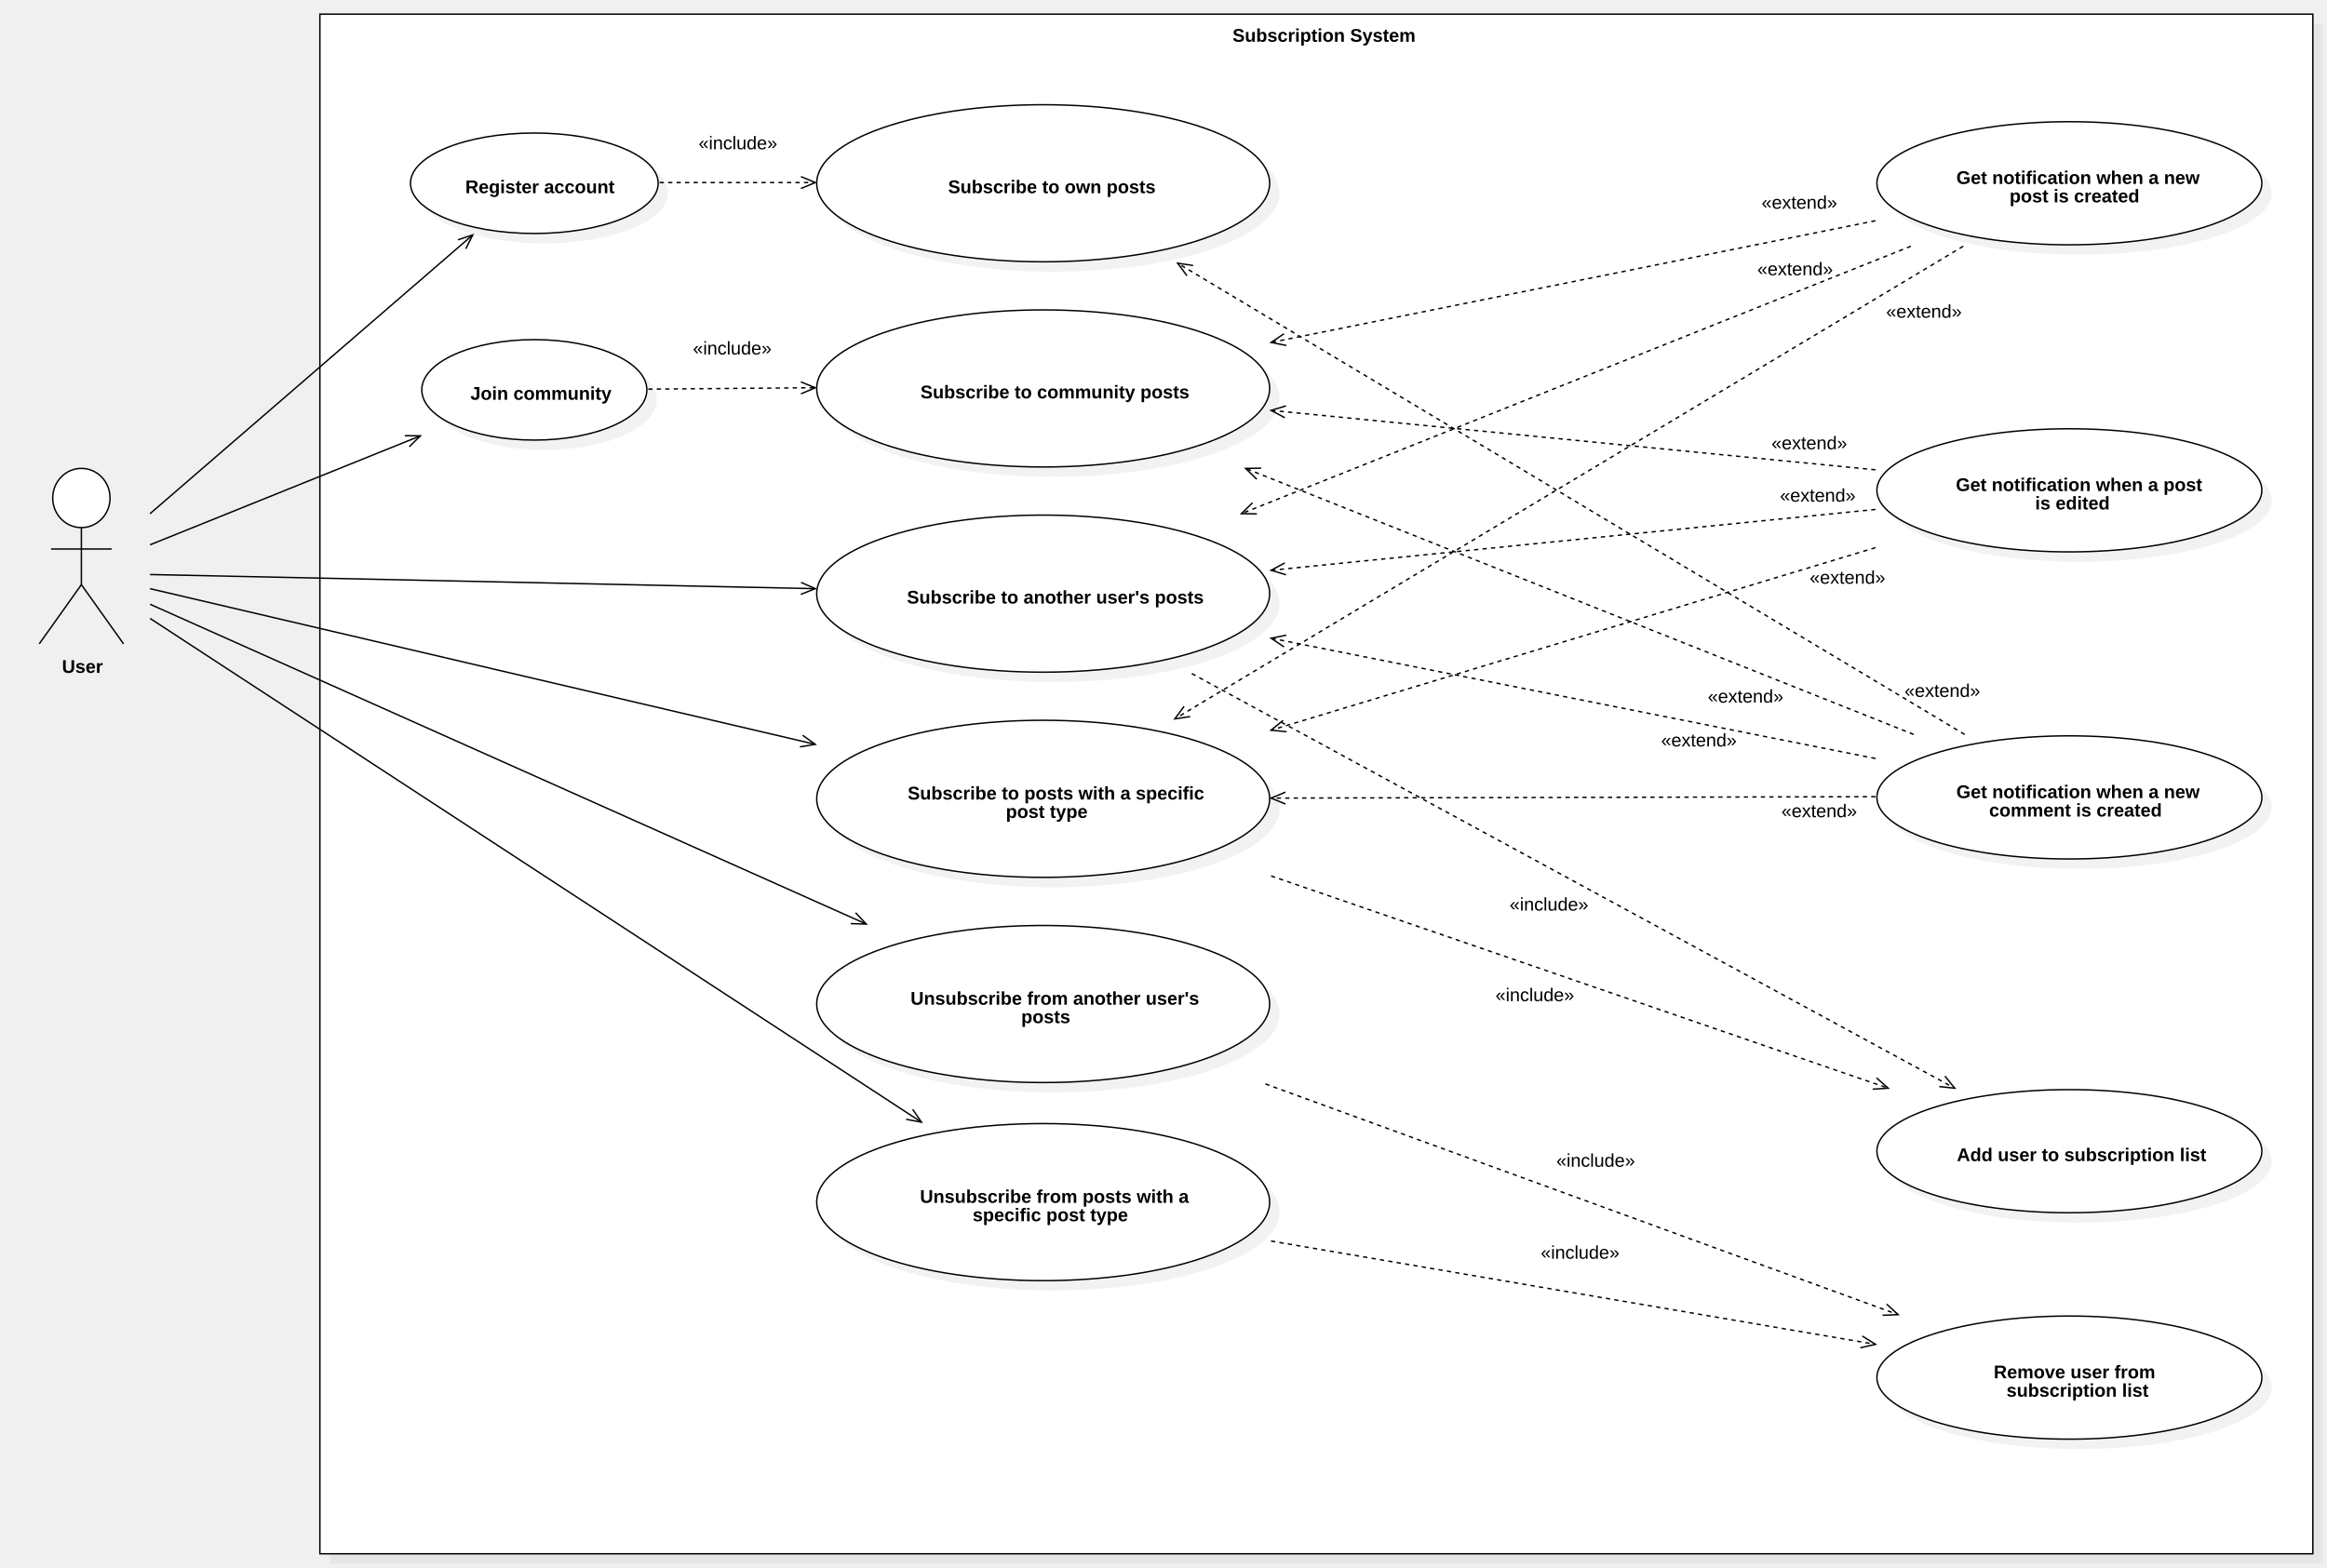
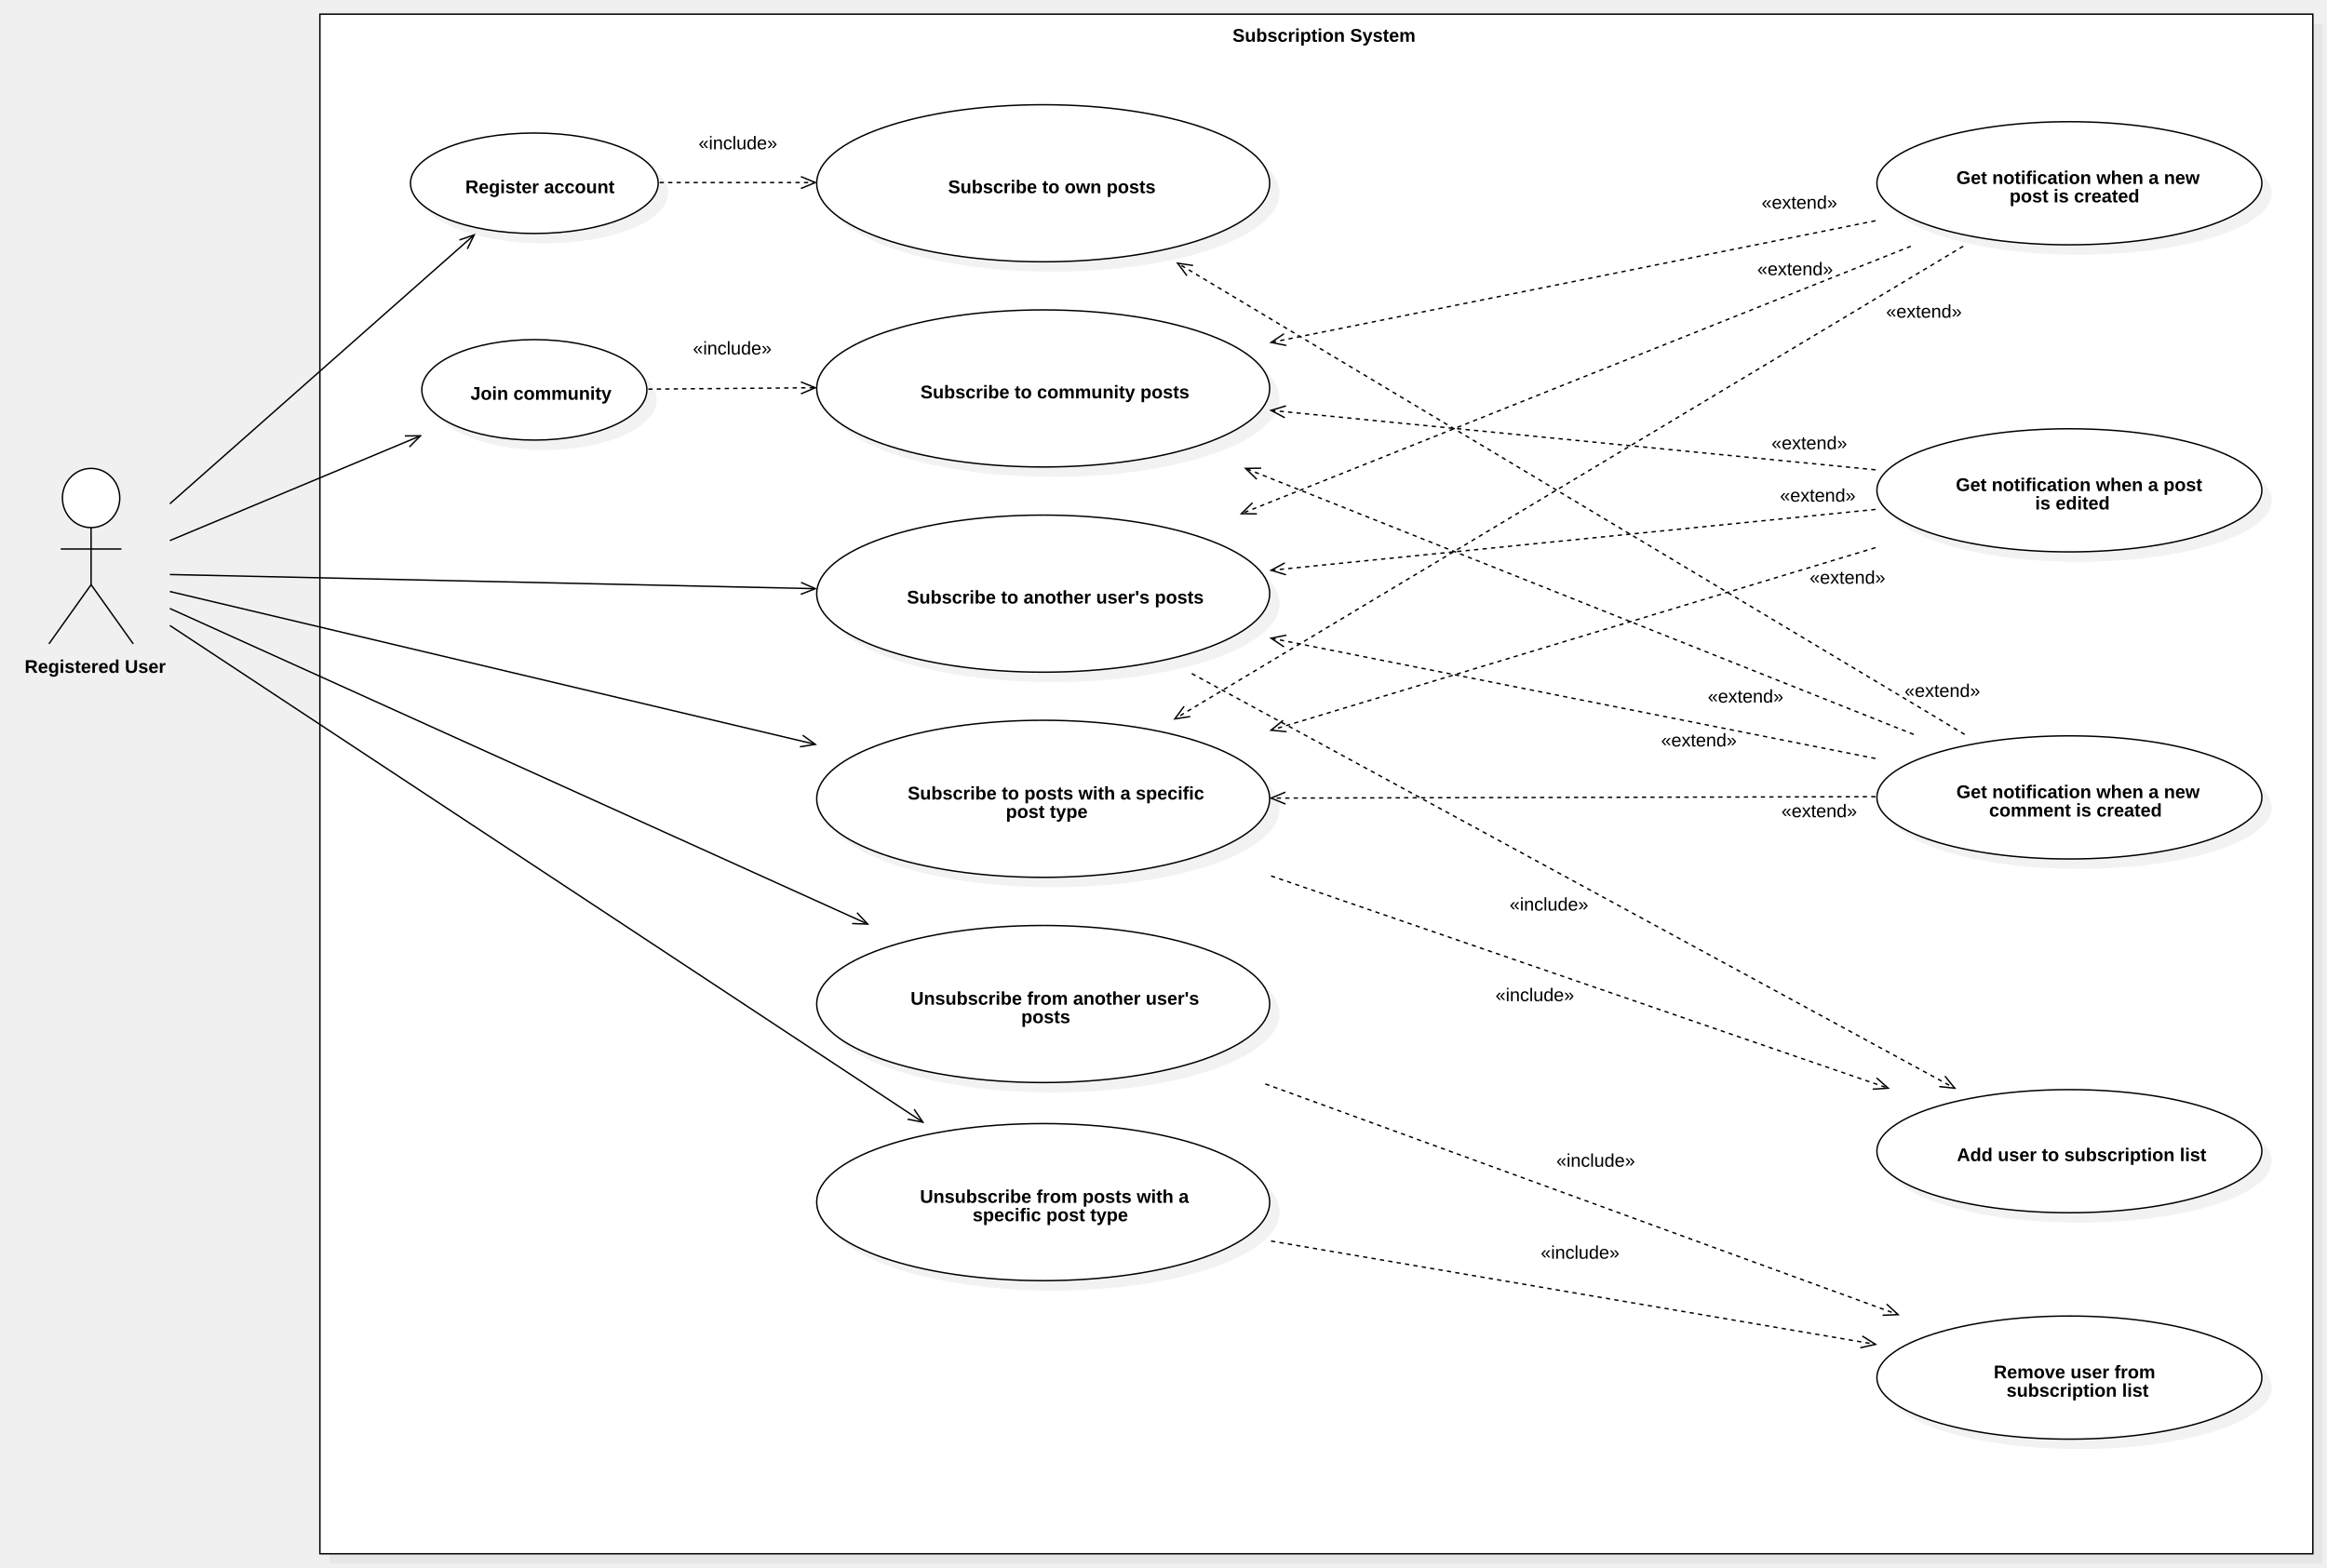
<svg xmlns="http://www.w3.org/2000/svg" version="1.1" width="1644" height="1108">
  <defs />
  <g>
    <g transform="translate(-110,-118) scale(1,1)">
      <rect fill="#C0C0C0" stroke="none" x="343" y="135" width="1408" height="1088" opacity="0.2" />
    </g>
    <g transform="translate(-110,-118) scale(1,1)">
      <rect fill="#ffffff" stroke="none" x="336" y="128" width="1408" height="1088" />
    </g>
    <g transform="translate(-110,-118) scale(1,1)">
      <path fill="none" stroke="#000000" d="M 336 128 L 1744 128 L 1744 1216 L 336 1216 L 336 128 Z Z" stroke-miterlimit="10" />
    </g>
    <g transform="translate(-110,-118) scale(1,1)">
      <g>
        <path fill="none" stroke="none" />
        <text fill="#000000" stroke="none" font-family="Arial" font-size="13px" font-style="normal" font-weight="bold" text-decoration="none" x="980.754" y="147.5">Subscription System</text>
      </g>
    </g>
    <g transform="translate(-110,-118) scale(1,1)">
-       <path fill="#ffffff" stroke="none" d="M 147.248 469.92 C 147.248 458.366 156.315 449 167.5 449 C 178.685 449 187.752 458.366 187.752 469.92 C 187.752 481.474 178.685 490.84 167.5 490.84 C 156.315 490.84 147.248 481.474 147.248 469.92 Z" />
-     </g>
-     <g transform="translate(-110,-118) scale(1,1)">
-       <path fill="none" stroke="#000000" d="M 147.248 469.92 C 147.248 458.366 156.315 449 167.5 449 C 178.685 449 187.752 458.366 187.752 469.92 C 187.752 481.474 178.685 490.84 167.5 490.84 C 156.315 490.84 147.248 481.474 147.248 469.92 Z" stroke-miterlimit="10" />
-     </g>
-     <g transform="translate(-110,-118) scale(1,1)">
-       <path fill="none" stroke="#000000" d="M 167.5 490.84 L 167.5 531.16" stroke-miterlimit="10" />
-     </g>
-     <g transform="translate(-110,-118) scale(1,1)">
-       <path fill="none" stroke="#000000" d="M 146.057 505.96 L 188.943 505.96" stroke-miterlimit="10" />
-     </g>
-     <g transform="translate(-110,-118) scale(1,1)">
-       <path fill="none" stroke="#000000" d="M 167.5 531.16 L 137.718 573" stroke-miterlimit="10" />
-     </g>
-     <g transform="translate(-110,-118) scale(1,1)">
-       <path fill="none" stroke="#000000" d="M 167.5 531.16 L 197.282 573" stroke-miterlimit="10" />
-     </g>
-     <g transform="translate(-110,-118) scale(1,1)">
-       <g>
-         <path fill="none" stroke="none" />
-         <text fill="#000000" stroke="none" font-family="Arial" font-size="13px" font-style="normal" font-weight="bold" text-decoration="none" x="153.776" y="593.5">User</text>
+       <path fill="#ffffff" stroke="none" d="M 154.103 469.92 C 154.103 458.366 163.17 449 174.354 449 C 185.539 449 194.606 458.366 194.606 469.92 C 194.606 481.474 185.539 490.84 174.354 490.84 C 163.17 490.84 154.103 481.474 154.103 469.92 Z" />
+     </g>
+     <g transform="translate(-110,-118) scale(1,1)">
+       <path fill="none" stroke="#000000" d="M 154.103 469.92 C 154.103 458.366 163.17 449 174.354 449 C 185.539 449 194.606 458.366 194.606 469.92 C 194.606 481.474 185.539 490.84 174.354 490.84 C 163.17 490.84 154.103 481.474 154.103 469.92 Z" stroke-miterlimit="10" />
+     </g>
+     <g transform="translate(-110,-118) scale(1,1)">
+       <path fill="none" stroke="#000000" d="M 174.354 490.84 L 174.354 531.16" stroke-miterlimit="10" />
+     </g>
+     <g transform="translate(-110,-118) scale(1,1)">
+       <path fill="none" stroke="#000000" d="M 152.912 505.96 L 195.797 505.96" stroke-miterlimit="10" />
+     </g>
+     <g transform="translate(-110,-118) scale(1,1)">
+       <path fill="none" stroke="#000000" d="M 174.354 531.16 L 144.573 573" stroke-miterlimit="10" />
+     </g>
+     <g transform="translate(-110,-118) scale(1,1)">
+       <path fill="none" stroke="#000000" d="M 174.354 531.16 L 204.136 573" stroke-miterlimit="10" />
+     </g>
+     <g transform="translate(-110,-118) scale(1,1)">
+       <g>
+         <path fill="none" stroke="none" />
+         <text fill="#000000" stroke="none" font-family="Arial" font-size="13px" font-style="normal" font-weight="bold" text-decoration="none" x="127.391" y="593.5">Registered User</text>
      </g>
    </g>
    <g transform="translate(-110,-118) scale(1,1)">
      <path fill="#C0C0C0" stroke="none" d="M 694 399.5 C 694 368.848 765.634 344 854 344 C 942.366 344 1014 368.848 1014 399.5 C 1014 430.152 942.366 455 854 455 C 765.634 455 694 430.152 694 399.5 Z" opacity="0.2" />
    </g>
    <g transform="translate(-110,-118) scale(1,1)">
      <path fill="#ffffff" stroke="none" d="M 687 392.5 C 687 361.848 758.634 337 847 337 C 935.366 337 1007 361.848 1007 392.5 C 1007 423.152 935.366 448 847 448 C 758.634 448 687 423.152 687 392.5 Z" />
    </g>
    <g transform="translate(-110,-118) scale(1,1)">
      <path fill="none" stroke="#000000" d="M 687 392.5 C 687 361.848 758.634 337 847 337 C 935.366 337 1007 361.848 1007 392.5 C 1007 423.152 935.366 448 847 448 C 758.634 448 687 423.152 687 392.5 Z" stroke-miterlimit="10" />
    </g>
    <g transform="translate(-110,-118) scale(1,1)">
      <g>
        <path fill="none" stroke="none" />
        <text fill="#000000" stroke="none" font-family="Arial" font-size="13px" font-style="normal" font-weight="bold" text-decoration="none" x="760.297" y="399.5">Subscribe to community posts</text>
      </g>
    </g>
    <g transform="translate(-110,-118) scale(1,1)">
      <path fill="#C0C0C0" stroke="none" d="M 694 544.5 C 694 513.848 765.634 489 854 489 C 942.366 489 1014 513.848 1014 544.5 C 1014 575.152 942.366 600 854 600 C 765.634 600 694 575.152 694 544.5 Z" opacity="0.2" />
    </g>
    <g transform="translate(-110,-118) scale(1,1)">
      <path fill="#ffffff" stroke="none" d="M 687 537.5 C 687 506.848 758.634 482 847 482 C 935.366 482 1007 506.848 1007 537.5 C 1007 568.152 935.366 593 847 593 C 758.634 593 687 568.152 687 537.5 Z" />
    </g>
    <g transform="translate(-110,-118) scale(1,1)">
      <path fill="none" stroke="#000000" d="M 687 537.5 C 687 506.848 758.634 482 847 482 C 935.366 482 1007 506.848 1007 537.5 C 1007 568.152 935.366 593 847 593 C 758.634 593 687 568.152 687 537.5 Z" stroke-miterlimit="10" />
    </g>
    <g transform="translate(-110,-118) scale(1,1)">
      <g>
        <path fill="none" stroke="none" />
        <text fill="#000000" stroke="none" font-family="Arial" font-size="13px" font-style="normal" font-weight="bold" text-decoration="none" x="750.735" y="544.5">Subscribe to another user's posts</text>
      </g>
    </g>
    <g transform="translate(-110,-118) scale(1,1)">
      <path fill="#C0C0C0" stroke="none" d="M 694 254.5 C 694 223.848 765.634 199 854 199 C 942.366 199 1014 223.848 1014 254.5 C 1014 285.152 942.366 310 854 310 C 765.634 310 694 285.152 694 254.5 Z" opacity="0.2" />
    </g>
    <g transform="translate(-110,-118) scale(1,1)">
      <path fill="#ffffff" stroke="none" d="M 687 247.5 C 687 216.848 758.634 192 847 192 C 935.366 192 1007 216.848 1007 247.5 C 1007 278.152 935.366 303 847 303 C 758.634 303 687 278.152 687 247.5 Z" />
    </g>
    <g transform="translate(-110,-118) scale(1,1)">
      <path fill="none" stroke="#000000" d="M 687 247.5 C 687 216.848 758.634 192 847 192 C 935.366 192 1007 216.848 1007 247.5 C 1007 278.152 935.366 303 847 303 C 758.634 303 687 278.152 687 247.5 Z" stroke-miterlimit="10" />
    </g>
    <g transform="translate(-110,-118) scale(1,1)">
      <g>
        <path fill="none" stroke="none" />
        <text fill="#000000" stroke="none" font-family="Arial" font-size="13px" font-style="normal" font-weight="bold" text-decoration="none" x="779.797" y="254.5">Subscribe to own posts</text>
      </g>
    </g>
    <g transform="translate(-110,-118) scale(1,1)">
      <path fill="#C0C0C0" stroke="none" d="M 694 689.5 C 694 658.848 765.634 634 854 634 C 942.366 634 1014 658.848 1014 689.5 C 1014 720.152 942.366 745 854 745 C 765.634 745 694 720.152 694 689.5 Z" opacity="0.2" />
    </g>
    <g transform="translate(-110,-118) scale(1,1)">
      <path fill="#ffffff" stroke="none" d="M 687 682.5 C 687 651.848 758.634 627 847 627 C 935.366 627 1007 651.848 1007 682.5 C 1007 713.152 935.366 738 847 738 C 758.634 738 687 713.152 687 682.5 Z" />
    </g>
    <g transform="translate(-110,-118) scale(1,1)">
      <path fill="none" stroke="#000000" d="M 687 682.5 C 687 651.848 758.634 627 847 627 C 935.366 627 1007 651.848 1007 682.5 C 1007 713.152 935.366 738 847 738 C 758.634 738 687 713.152 687 682.5 Z" stroke-miterlimit="10" />
    </g>
    <g transform="translate(-110,-118) scale(1,1)">
      <g>
        <path fill="none" stroke="none" />
        <text fill="#000000" stroke="none" font-family="Arial" font-size="13px" font-style="normal" font-weight="bold" text-decoration="none" x="751.261" y="683">Subscribe to posts with a specific</text>
        <text fill="#000000" stroke="none" font-family="Arial" font-size="13px" font-style="normal" font-weight="bold" text-decoration="none" x="820.622" y="696">post type</text>
      </g>
    </g>
    <g transform="translate(-110,-118) scale(1,1)">
      <path fill="#C0C0C0" stroke="none" d="M 1443 254.5 C 1443 230.476 1503.889 211 1579 211 C 1654.111 211 1715 230.476 1715 254.5 C 1715 278.524 1654.111 298 1579 298 C 1503.889 298 1443 278.524 1443 254.5 Z" opacity="0.2" />
    </g>
    <g transform="translate(-110,-118) scale(1,1)">
      <path fill="#ffffff" stroke="none" d="M 1436 247.5 C 1436 223.476 1496.889 204 1572 204 C 1647.111 204 1708 223.476 1708 247.5 C 1708 271.524 1647.111 291 1572 291 C 1496.889 291 1436 271.524 1436 247.5 Z" />
    </g>
    <g transform="translate(-110,-118) scale(1,1)">
      <path fill="none" stroke="#000000" d="M 1436 247.5 C 1436 223.476 1496.889 204 1572 204 C 1647.111 204 1708 223.476 1708 247.5 C 1708 271.524 1647.111 291 1572 291 C 1496.889 291 1436 271.524 1436 247.5 Z" stroke-miterlimit="10" />
    </g>
    <g transform="translate(-110,-118) scale(1,1)">
      <g>
        <path fill="none" stroke="none" />
        <text fill="#000000" stroke="none" font-family="Arial" font-size="13px" font-style="normal" font-weight="bold" text-decoration="none" x="1492.146" y="248">Get notification when a new</text>
        <text fill="#000000" stroke="none" font-family="Arial" font-size="13px" font-style="normal" font-weight="bold" text-decoration="none" x="1529.728" y="261">post is created</text>
      </g>
    </g>
    <g transform="translate(-110,-118) scale(1,1)">
      <path fill="#C0C0C0" stroke="none" d="M 1443 471.5 C 1443 447.476 1503.889 428 1579 428 C 1654.111 428 1715 447.476 1715 471.5 C 1715 495.524 1654.111 515 1579 515 C 1503.889 515 1443 495.524 1443 471.5 Z" opacity="0.2" />
    </g>
    <g transform="translate(-110,-118) scale(1,1)">
      <path fill="#ffffff" stroke="none" d="M 1436 464.5 C 1436 440.476 1496.889 421 1572 421 C 1647.111 421 1708 440.476 1708 464.5 C 1708 488.524 1647.111 508 1572 508 C 1496.889 508 1436 488.524 1436 464.5 Z" />
    </g>
    <g transform="translate(-110,-118) scale(1,1)">
      <path fill="none" stroke="#000000" d="M 1436 464.5 C 1436 440.476 1496.889 421 1572 421 C 1647.111 421 1708 440.476 1708 464.5 C 1708 488.524 1647.111 508 1572 508 C 1496.889 508 1436 488.524 1436 464.5 Z" stroke-miterlimit="10" />
    </g>
    <g transform="translate(-110,-118) scale(1,1)">
      <g>
        <path fill="none" stroke="none" />
        <text fill="#000000" stroke="none" font-family="Arial" font-size="13px" font-style="normal" font-weight="bold" text-decoration="none" x="1491.785" y="465">Get notification when a post</text>
        <text fill="#000000" stroke="none" font-family="Arial" font-size="13px" font-style="normal" font-weight="bold" text-decoration="none" x="1547.79" y="478">is edited</text>
      </g>
    </g>
    <g transform="translate(-110,-118) scale(1,1)">
      <path fill="#C0C0C0" stroke="none" d="M 1443 688.5 C 1443 664.476 1503.889 645 1579 645 C 1654.111 645 1715 664.476 1715 688.5 C 1715 712.524 1654.111 732 1579 732 C 1503.889 732 1443 712.524 1443 688.5 Z" opacity="0.2" />
    </g>
    <g transform="translate(-110,-118) scale(1,1)">
      <path fill="#ffffff" stroke="none" d="M 1436 681.5 C 1436 657.476 1496.889 638 1572 638 C 1647.111 638 1708 657.476 1708 681.5 C 1708 705.524 1647.111 725 1572 725 C 1496.889 725 1436 705.524 1436 681.5 Z" />
    </g>
    <g transform="translate(-110,-118) scale(1,1)">
      <path fill="none" stroke="#000000" d="M 1436 681.5 C 1436 657.476 1496.889 638 1572 638 C 1647.111 638 1708 657.476 1708 681.5 C 1708 705.524 1647.111 725 1572 725 C 1496.889 725 1436 705.524 1436 681.5 Z" stroke-miterlimit="10" />
    </g>
    <g transform="translate(-110,-118) scale(1,1)">
      <g>
        <path fill="none" stroke="none" />
        <text fill="#000000" stroke="none" font-family="Arial" font-size="13px" font-style="normal" font-weight="bold" text-decoration="none" x="1492.146" y="682">Get notification when a new</text>
        <text fill="#000000" stroke="none" font-family="Arial" font-size="13px" font-style="normal" font-weight="bold" text-decoration="none" x="1515.284" y="695">comment is created</text>
      </g>
    </g>
    <g transform="translate(-110,-118) scale(1,1)">
      <path fill="#C0C0C0" stroke="none" d="M 694 834.5 C 694 803.848 765.634 779 854 779 C 942.366 779 1014 803.848 1014 834.5 C 1014 865.152 942.366 890 854 890 C 765.634 890 694 865.152 694 834.5 Z" opacity="0.2" />
    </g>
    <g transform="translate(-110,-118) scale(1,1)">
      <path fill="#ffffff" stroke="none" d="M 687 827.5 C 687 796.848 758.634 772 847 772 C 935.366 772 1007 796.848 1007 827.5 C 1007 858.152 935.366 883 847 883 C 758.634 883 687 858.152 687 827.5 Z" />
    </g>
    <g transform="translate(-110,-118) scale(1,1)">
      <path fill="none" stroke="#000000" d="M 687 827.5 C 687 796.848 758.634 772 847 772 C 935.366 772 1007 796.848 1007 827.5 C 1007 858.152 935.366 883 847 883 C 758.634 883 687 858.152 687 827.5 Z" stroke-miterlimit="10" />
    </g>
    <g transform="translate(-110,-118) scale(1,1)">
      <g>
        <path fill="none" stroke="none" />
        <text fill="#000000" stroke="none" font-family="Arial" font-size="13px" font-style="normal" font-weight="bold" text-decoration="none" x="753.274" y="828">Unsubscribe from another user's</text>
        <text fill="#000000" stroke="none" font-family="Arial" font-size="13px" font-style="normal" font-weight="bold" text-decoration="none" x="831.464" y="841">posts</text>
      </g>
    </g>
    <g transform="translate(-110,-118) scale(1,1)">
      <path fill="#C0C0C0" stroke="none" d="M 1443 938.5 C 1443 914.476 1503.889 895 1579 895 C 1654.111 895 1715 914.476 1715 938.5 C 1715 962.524 1654.111 982 1579 982 C 1503.889 982 1443 962.524 1443 938.5 Z" opacity="0.2" />
    </g>
    <g transform="translate(-110,-118) scale(1,1)">
      <path fill="#ffffff" stroke="none" d="M 1436 931.5 C 1436 907.476 1496.889 888 1572 888 C 1647.111 888 1708 907.476 1708 931.5 C 1708 955.524 1647.111 975 1572 975 C 1496.889 975 1436 955.524 1436 931.5 Z" />
    </g>
    <g transform="translate(-110,-118) scale(1,1)">
      <path fill="none" stroke="#000000" d="M 1436 931.5 C 1436 907.476 1496.889 888 1572 888 C 1647.111 888 1708 907.476 1708 931.5 C 1708 955.524 1647.111 975 1572 975 C 1496.889 975 1436 955.524 1436 931.5 Z" stroke-miterlimit="10" />
    </g>
    <g transform="translate(-110,-118) scale(1,1)">
      <g>
        <path fill="none" stroke="none" />
        <text fill="#000000" stroke="none" font-family="Arial" font-size="13px" font-style="normal" font-weight="bold" text-decoration="none" x="1492.518" y="938.5">Add user to subscription list</text>
      </g>
    </g>
    <g transform="translate(-110,-118) scale(1,1)">
      <path fill="#C0C0C0" stroke="none" d="M 1443 1098.5 C 1443 1074.476 1503.889 1055 1579 1055 C 1654.111 1055 1715 1074.476 1715 1098.5 C 1715 1122.524 1654.111 1142 1579 1142 C 1503.889 1142 1443 1122.524 1443 1098.5 Z" opacity="0.2" />
    </g>
    <g transform="translate(-110,-118) scale(1,1)">
      <path fill="#ffffff" stroke="none" d="M 1436 1091.5 C 1436 1067.476 1496.889 1048 1572 1048 C 1647.111 1048 1708 1067.476 1708 1091.5 C 1708 1115.524 1647.111 1135 1572 1135 C 1496.889 1135 1436 1115.524 1436 1091.5 Z" />
    </g>
    <g transform="translate(-110,-118) scale(1,1)">
      <path fill="none" stroke="#000000" d="M 1436 1091.5 C 1436 1067.476 1496.889 1048 1572 1048 C 1647.111 1048 1708 1067.476 1708 1091.5 C 1708 1115.524 1647.111 1135 1572 1135 C 1496.889 1135 1436 1115.524 1436 1091.5 Z" stroke-miterlimit="10" />
    </g>
    <g transform="translate(-110,-118) scale(1,1)">
      <g>
        <path fill="none" stroke="none" />
        <text fill="#000000" stroke="none" font-family="Arial" font-size="13px" font-style="normal" font-weight="bold" text-decoration="none" x="1518.54" y="1092">Remove user from</text>
        <text fill="#000000" stroke="none" font-family="Arial" font-size="13px" font-style="normal" font-weight="bold" text-decoration="none" x="1527.566" y="1105">subscription list</text>
      </g>
    </g>
    <g transform="translate(-110,-118) scale(1,1)">
      <path fill="#C0C0C0" stroke="none" d="M 407 254.5 C 407 234.894 446.175 219 494.5 219 C 542.825 219 582 234.894 582 254.5 C 582 274.106 542.825 290 494.5 290 C 446.175 290 407 274.106 407 254.5 Z" opacity="0.2" />
    </g>
    <g transform="translate(-110,-118) scale(1,1)">
      <path fill="#ffffff" stroke="none" d="M 400 247.5 C 400 227.894 439.175 212 487.5 212 C 535.825 212 575 227.894 575 247.5 C 575 267.106 535.825 283 487.5 283 C 439.175 283 400 267.106 400 247.5 Z" />
    </g>
    <g transform="translate(-110,-118) scale(1,1)">
      <path fill="none" stroke="#000000" d="M 400 247.5 C 400 227.894 439.175 212 487.5 212 C 535.825 212 575 227.894 575 247.5 C 575 267.106 535.825 283 487.5 283 C 439.175 283 400 267.106 400 247.5 Z" stroke-miterlimit="10" />
    </g>
    <g transform="translate(-110,-118) scale(1,1)">
      <g>
        <path fill="none" stroke="none" />
        <text fill="#000000" stroke="none" font-family="Arial" font-size="13px" font-style="normal" font-weight="bold" text-decoration="none" x="438.725" y="254.5">Register account</text>
      </g>
    </g>
    <g transform="translate(-110,-118) scale(1,1)">
      <path fill="#C0C0C0" stroke="none" d="M 415 400.5 C 415 380.894 450.593 365 494.5 365 C 538.407 365 574 380.894 574 400.5 C 574 420.106 538.407 436 494.5 436 C 450.593 436 415 420.106 415 400.5 Z" opacity="0.2" />
    </g>
    <g transform="translate(-110,-118) scale(1,1)">
      <path fill="#ffffff" stroke="none" d="M 408 393.5 C 408 373.894 443.593 358 487.5 358 C 531.407 358 567 373.894 567 393.5 C 567 413.106 531.407 429 487.5 429 C 443.593 429 408 413.106 408 393.5 Z" />
    </g>
    <g transform="translate(-110,-118) scale(1,1)">
      <path fill="none" stroke="#000000" d="M 408 393.5 C 408 373.894 443.593 358 487.5 358 C 531.407 358 567 373.894 567 393.5 C 567 413.106 531.407 429 487.5 429 C 443.593 429 408 413.106 408 393.5 Z" stroke-miterlimit="10" />
    </g>
    <g transform="translate(-110,-118) scale(1,1)">
      <g>
        <path fill="none" stroke="none" />
        <text fill="#000000" stroke="none" font-family="Arial" font-size="13px" font-style="normal" font-weight="bold" text-decoration="none" x="442.346" y="400.5">Join community</text>
      </g>
    </g>
    <g transform="translate(-110,-118) scale(1,1)">
      <path fill="#C0C0C0" stroke="none" d="M 694 974.5 C 694 943.848 765.634 919 854 919 C 942.366 919 1014 943.848 1014 974.5 C 1014 1005.152 942.366 1030 854 1030 C 765.634 1030 694 1005.152 694 974.5 Z" opacity="0.2" />
    </g>
    <g transform="translate(-110,-118) scale(1,1)">
      <path fill="#ffffff" stroke="none" d="M 687 967.5 C 687 936.848 758.634 912 847 912 C 935.366 912 1007 936.848 1007 967.5 C 1007 998.152 935.366 1023 847 1023 C 758.634 1023 687 998.152 687 967.5 Z" />
    </g>
    <g transform="translate(-110,-118) scale(1,1)">
      <path fill="none" stroke="#000000" d="M 687 967.5 C 687 936.848 758.634 912 847 912 C 935.366 912 1007 936.848 1007 967.5 C 1007 998.152 935.366 1023 847 1023 C 758.634 1023 687 998.152 687 967.5 Z" stroke-miterlimit="10" />
    </g>
    <g transform="translate(-110,-118) scale(1,1)">
      <g>
        <path fill="none" stroke="none" />
        <text fill="#000000" stroke="none" font-family="Arial" font-size="13px" font-style="normal" font-weight="bold" text-decoration="none" x="759.939" y="968">Unsubscribe from posts with a</text>
        <text fill="#000000" stroke="none" font-family="Arial" font-size="13px" font-style="normal" font-weight="bold" text-decoration="none" x="797.142" y="981">specific post type</text>
      </g>
    </g>
    <g transform="translate(-110,-118) scale(1,1)">
-       <path fill="none" stroke="#000000" d="M 216 481 L 444 284" stroke-miterlimit="10" />
-     </g>
-     <g transform="translate(-110,-118) scale(1,1)">
-       <path fill="none" stroke="#000000" d="M 439.062 293.83 L 444 284 L 433.558 287.459" stroke-miterlimit="10" />
-     </g>
-     <g transform="translate(-110,-118) scale(1,1)">
-       <path fill="none" stroke="#000000" d="M 216 503 L 407 426" stroke-miterlimit="10" />
-     </g>
-     <g transform="translate(-110,-118) scale(1,1)">
-       <path fill="none" stroke="#000000" d="M 399.148 433.704 L 407 426 L 396 425.896" stroke-miterlimit="10" />
-     </g>
-     <g transform="translate(-110,-118) scale(1,1)">
-       <path fill="none" stroke="#000000" d="M 216 524 L 686 534" stroke-miterlimit="10" />
-     </g>
-     <g transform="translate(-110,-118) scale(1,1)">
-       <path fill="none" stroke="#000000" d="M 675.75 537.992 L 686 534 L 675.929 529.575" stroke-miterlimit="10" />
-     </g>
-     <g transform="translate(-110,-118) scale(1,1)">
-       <path fill="none" stroke="#000000" d="M 216 555 L 761 911" stroke-miterlimit="10" />
-     </g>
-     <g transform="translate(-110,-118) scale(1,1)">
-       <path fill="none" stroke="#000000" d="M 750.19 908.967 L 761 911 L 754.794 901.918" stroke-miterlimit="10" />
-     </g>
-     <g transform="translate(-110,-118) scale(1,1)">
-       <path fill="none" stroke="#000000" d="M 216 534 L 686 644" stroke-miterlimit="10" />
-     </g>
-     <g transform="translate(-110,-118) scale(1,1)">
-       <path fill="none" stroke="#000000" d="M 675.145 645.783 L 686 644 L 677.064 637.585" stroke-miterlimit="10" />
-     </g>
-     <g transform="translate(-110,-118) scale(1,1)">
-       <path fill="none" stroke="#000000" d="M 216 545 L 722 771" stroke-miterlimit="10" />
-     </g>
-     <g transform="translate(-110,-118) scale(1,1)">
-       <path fill="none" stroke="#000000" d="M 711.004 770.699 L 722 771 L 714.438 763.012" stroke-miterlimit="10" />
+       <path fill="none" stroke="#000000" d="M 230 474 L 445 284" stroke-miterlimit="10" />
+     </g>
+     <g transform="translate(-110,-118) scale(1,1)">
+       <path fill="none" stroke="#000000" d="M 440.172 293.884 L 445 284 L 434.597 287.575" stroke-miterlimit="10" />
+     </g>
+     <g transform="translate(-110,-118) scale(1,1)">
+       <path fill="none" stroke="#000000" d="M 230 500 L 407 426" stroke-miterlimit="10" />
+     </g>
+     <g transform="translate(-110,-118) scale(1,1)">
+       <path fill="none" stroke="#000000" d="M 399.247 433.804 L 407 426 L 396 426.036" stroke-miterlimit="10" />
+     </g>
+     <g transform="translate(-110,-118) scale(1,1)">
+       <path fill="none" stroke="#000000" d="M 230 524 L 686 534" stroke-miterlimit="10" />
+     </g>
+     <g transform="translate(-110,-118) scale(1,1)">
+       <path fill="none" stroke="#000000" d="M 675.747 537.986 L 686 534 L 675.932 529.569" stroke-miterlimit="10" />
+     </g>
+     <g transform="translate(-110,-118) scale(1,1)">
+       <path fill="none" stroke="#000000" d="M 230 560 L 762 911" stroke-miterlimit="10" />
+     </g>
+     <g transform="translate(-110,-118) scale(1,1)">
+       <path fill="none" stroke="#000000" d="M 751.199 908.917 L 762 911 L 755.835 901.89" stroke-miterlimit="10" />
+     </g>
+     <g transform="translate(-110,-118) scale(1,1)">
+       <path fill="none" stroke="#000000" d="M 230 536 L 686 644" stroke-miterlimit="10" />
+     </g>
+     <g transform="translate(-110,-118) scale(1,1)">
+       <path fill="none" stroke="#000000" d="M 675.141 645.754 L 686 644 L 677.081 637.562" stroke-miterlimit="10" />
+     </g>
+     <g transform="translate(-110,-118) scale(1,1)">
+       <path fill="none" stroke="#000000" d="M 230 548 L 723 771" stroke-miterlimit="10" />
+     </g>
+     <g transform="translate(-110,-118) scale(1,1)">
+       <path fill="none" stroke="#000000" d="M 712.006 770.647 L 723 771 L 715.475 762.976" stroke-miterlimit="10" />
    </g>
    <g transform="translate(-110,-118) scale(1,1)">
      <path fill="none" stroke="#000000" d="M 576 247 L 686 247" stroke-miterlimit="10" stroke-dasharray="3" />
    </g>
    <g transform="translate(-110,-118) scale(1,1)">
      <path fill="none" stroke="#000000" d="M 675.837 251.21 L 686 247 L 675.837 242.79" stroke-miterlimit="10" />
    </g>
    <g transform="translate(-110,-118) scale(1,1)">
      <g>
        <path fill="none" stroke="none" />
        <text fill="#000000" stroke="none" font-family="Arial" font-size="13px" font-style="normal" font-weight="normal" text-decoration="none" x="603.5" y="223.5">«include»</text>
      </g>
    </g>
    <g transform="translate(-110,-118) scale(1,1)">
      <path fill="none" stroke="#000000" d="M 568 393 L 686 392" stroke-miterlimit="10" stroke-dasharray="3" />
    </g>
    <g transform="translate(-110,-118) scale(1,1)">
      <path fill="none" stroke="#000000" d="M 675.873 396.295 L 686 392 L 675.802 387.877" stroke-miterlimit="10" />
    </g>
    <g transform="translate(-110,-118) scale(1,1)">
      <g>
        <path fill="none" stroke="none" />
        <text fill="#000000" stroke="none" font-family="Arial" font-size="13px" font-style="normal" font-weight="normal" text-decoration="none" x="599.5" y="368.5">«include»</text>
      </g>
    </g>
    <g transform="translate(-110,-118) scale(1,1)">
      <path fill="none" stroke="#000000" d="M 1004 884 L 1451 1047" stroke-miterlimit="10" stroke-dasharray="3" />
    </g>
    <g transform="translate(-110,-118) scale(1,1)">
      <path fill="none" stroke="#000000" d="M 1440.01 1047.473 L 1451 1047 L 1442.894 1039.564" stroke-miterlimit="10" />
    </g>
    <g transform="translate(-110,-118) scale(1,1)">
      <g>
        <path fill="none" stroke="none" />
        <text fill="#000000" stroke="none" font-family="Arial" font-size="13px" font-style="normal" font-weight="normal" text-decoration="none" x="1209.5" y="942.5">«include»</text>
      </g>
    </g>
    <g transform="translate(-110,-118) scale(1,1)">
      <path fill="none" stroke="#000000" d="M 1008 995 L 1435 1068" stroke-miterlimit="10" stroke-dasharray="3" />
    </g>
    <g transform="translate(-110,-118) scale(1,1)">
      <path fill="none" stroke="#000000" d="M 1424.273 1070.437 L 1435 1068 L 1425.692 1062.138" stroke-miterlimit="10" />
    </g>
    <g transform="translate(-110,-118) scale(1,1)">
      <g>
        <path fill="none" stroke="none" />
        <text fill="#000000" stroke="none" font-family="Arial" font-size="13px" font-style="normal" font-weight="normal" text-decoration="none" x="1198.5" y="1007.5">«include»</text>
      </g>
    </g>
    <g transform="translate(-110,-118) scale(1,1)">
      <path fill="none" stroke="#000000" d="M 952 594 L 1491 887" stroke-miterlimit="10" stroke-dasharray="3" />
    </g>
    <g transform="translate(-110,-118) scale(1,1)">
      <path fill="none" stroke="#000000" d="M 1480.061 885.845 L 1491 887 L 1484.082 878.448" stroke-miterlimit="10" />
    </g>
    <g transform="translate(-110,-118) scale(1,1)">
      <g>
        <path fill="none" stroke="none" />
        <text fill="#000000" stroke="none" font-family="Arial" font-size="13px" font-style="normal" font-weight="normal" text-decoration="none" x="1176.5" y="761.5">«include»</text>
      </g>
    </g>
    <g transform="translate(-110,-118) scale(1,1)">
      <path fill="none" stroke="#000000" d="M 1008 737 L 1444 887" stroke-miterlimit="10" stroke-dasharray="3" />
    </g>
    <g transform="translate(-110,-118) scale(1,1)">
      <path fill="none" stroke="#000000" d="M 1433.021 887.674 L 1444 887 L 1435.76 879.713" stroke-miterlimit="10" />
    </g>
    <g transform="translate(-110,-118) scale(1,1)">
      <g>
        <path fill="none" stroke="none" />
        <text fill="#000000" stroke="none" font-family="Arial" font-size="13px" font-style="normal" font-weight="normal" text-decoration="none" x="1166.5" y="825.5">«include»</text>
      </g>
    </g>
    <g transform="translate(-110,-118) scale(1,1)">
      <path fill="none" stroke="#000000" d="M 1435 274 L 1008 360" stroke-miterlimit="10" stroke-dasharray="3" />
    </g>
    <g transform="translate(-110,-118) scale(1,1)">
      <path fill="none" stroke="#000000" d="M 1017.131 353.867 L 1008 360 L 1018.794 362.12" stroke-miterlimit="10" />
    </g>
    <g transform="translate(-110,-118) scale(1,1)">
      <g>
        <path fill="none" stroke="none" />
        <text fill="#000000" stroke="none" font-family="Arial" font-size="13px" font-style="normal" font-weight="normal" text-decoration="none" x="1354.5" y="265.5">«extend»</text>
      </g>
    </g>
    <g transform="translate(-110,-118) scale(1,1)">
      <path fill="none" stroke="#000000" d="M 1460 292 L 987 481" stroke-miterlimit="10" stroke-dasharray="3" />
    </g>
    <g transform="translate(-110,-118) scale(1,1)">
      <path fill="none" stroke="#000000" d="M 994.875 473.32 L 987 481 L 997.999 481.138" stroke-miterlimit="10" />
    </g>
    <g transform="translate(-110,-118) scale(1,1)">
      <g>
        <path fill="none" stroke="none" />
        <text fill="#000000" stroke="none" font-family="Arial" font-size="13px" font-style="normal" font-weight="normal" text-decoration="none" x="1351.5" y="312.5">«extend»</text>
      </g>
    </g>
    <g transform="translate(-110,-118) scale(1,1)">
      <path fill="none" stroke="#000000" d="M 1497 292 L 940 626" stroke-miterlimit="10" stroke-dasharray="3" />
    </g>
    <g transform="translate(-110,-118) scale(1,1)">
      <path fill="none" stroke="#000000" d="M 946.551 617.163 L 940 626 L 950.881 624.384" stroke-miterlimit="10" />
    </g>
    <g transform="translate(-110,-118) scale(1,1)">
      <g>
        <path fill="none" stroke="none" />
        <text fill="#000000" stroke="none" font-family="Arial" font-size="13px" font-style="normal" font-weight="normal" text-decoration="none" x="1442.5" y="342.5">«extend»</text>
      </g>
    </g>
    <g transform="translate(-110,-118) scale(1,1)">
      <path fill="none" stroke="#000000" d="M 1435 450 L 1008 408" stroke-miterlimit="10" stroke-dasharray="3" />
    </g>
    <g transform="translate(-110,-118) scale(1,1)">
      <path fill="none" stroke="#000000" d="M 1018.526 404.806 L 1008 408 L 1017.702 413.184" stroke-miterlimit="10" />
    </g>
    <g transform="translate(-110,-118) scale(1,1)">
      <g>
        <path fill="none" stroke="none" />
        <text fill="#000000" stroke="none" font-family="Arial" font-size="13px" font-style="normal" font-weight="normal" text-decoration="none" x="1361.5" y="435.5">«extend»</text>
      </g>
    </g>
    <g transform="translate(-110,-118) scale(1,1)">
      <path fill="none" stroke="#000000" d="M 1435 478 L 1008 521" stroke-miterlimit="10" stroke-dasharray="3" />
    </g>
    <g transform="translate(-110,-118) scale(1,1)">
      <path fill="none" stroke="#000000" d="M 1017.69 515.793 L 1008 521 L 1018.533 524.17" stroke-miterlimit="10" />
    </g>
    <g transform="translate(-110,-118) scale(1,1)">
      <g>
        <path fill="none" stroke="none" />
        <text fill="#000000" stroke="none" font-family="Arial" font-size="13px" font-style="normal" font-weight="normal" text-decoration="none" x="1367.5" y="472.5">«extend»</text>
      </g>
    </g>
    <g transform="translate(-110,-118) scale(1,1)">
      <path fill="none" stroke="#000000" d="M 1435 505 L 1008 634" stroke-miterlimit="10" stroke-dasharray="3" />
    </g>
    <g transform="translate(-110,-118) scale(1,1)">
      <path fill="none" stroke="#000000" d="M 1016.511 627.031 L 1008 634 L 1018.946 635.091" stroke-miterlimit="10" />
    </g>
    <g transform="translate(-110,-118) scale(1,1)">
      <g>
        <path fill="none" stroke="none" />
        <text fill="#000000" stroke="none" font-family="Arial" font-size="13px" font-style="normal" font-weight="normal" text-decoration="none" x="1388.5" y="530.5">«extend»</text>
      </g>
    </g>
    <g transform="translate(-110,-118) scale(1,1)">
      <path fill="none" stroke="#000000" d="M 1498 637 L 942 304" stroke-miterlimit="10" stroke-dasharray="3" />
    </g>
    <g transform="translate(-110,-118) scale(1,1)">
      <path fill="none" stroke="#000000" d="M 952.881 305.61 L 942 304 L 948.556 312.833" stroke-miterlimit="10" />
    </g>
    <g transform="translate(-110,-118) scale(1,1)">
      <g>
        <path fill="none" stroke="none" />
        <text fill="#000000" stroke="none" font-family="Arial" font-size="13px" font-style="normal" font-weight="normal" text-decoration="none" x="1455.5" y="610.5">«extend»</text>
      </g>
    </g>
    <g transform="translate(-110,-118) scale(1,1)">
      <path fill="none" stroke="#000000" d="M 1462 637 L 990 449" stroke-miterlimit="10" stroke-dasharray="3" />
    </g>
    <g transform="translate(-110,-118) scale(1,1)">
      <path fill="none" stroke="#000000" d="M 1000.999 448.85 L 990 449 L 997.884 456.671" stroke-miterlimit="10" />
    </g>
    <g transform="translate(-110,-118) scale(1,1)">
      <g>
        <path fill="none" stroke="none" />
        <text fill="#000000" stroke="none" font-family="Arial" font-size="13px" font-style="normal" font-weight="normal" text-decoration="none" x="1316.5" y="614.5">«extend»</text>
      </g>
    </g>
    <g transform="translate(-110,-118) scale(1,1)">
      <path fill="none" stroke="#000000" d="M 1435 654 L 1008 569" stroke-miterlimit="10" stroke-dasharray="3" />
    </g>
    <g transform="translate(-110,-118) scale(1,1)">
      <path fill="none" stroke="#000000" d="M 1018.789 566.856 L 1008 569 L 1017.145 575.113" stroke-miterlimit="10" />
    </g>
    <g transform="translate(-110,-118) scale(1,1)">
      <g>
        <path fill="none" stroke="none" />
        <text fill="#000000" stroke="none" font-family="Arial" font-size="13px" font-style="normal" font-weight="normal" text-decoration="none" x="1283.5" y="645.5">«extend»</text>
      </g>
    </g>
    <g transform="translate(-110,-118) scale(1,1)">
      <path fill="none" stroke="#000000" d="M 1435 681 L 1008 682" stroke-miterlimit="10" stroke-dasharray="3" />
    </g>
    <g transform="translate(-110,-118) scale(1,1)">
      <path fill="none" stroke="#000000" d="M 1018.153 677.767 L 1008 682 L 1018.173 686.186" stroke-miterlimit="10" />
    </g>
    <g transform="translate(-110,-118) scale(1,1)">
      <g>
        <path fill="none" stroke="none" />
        <text fill="#000000" stroke="none" font-family="Arial" font-size="13px" font-style="normal" font-weight="normal" text-decoration="none" x="1368.5" y="695.5">«extend»</text>
      </g>
    </g>
  </g>
</svg>
